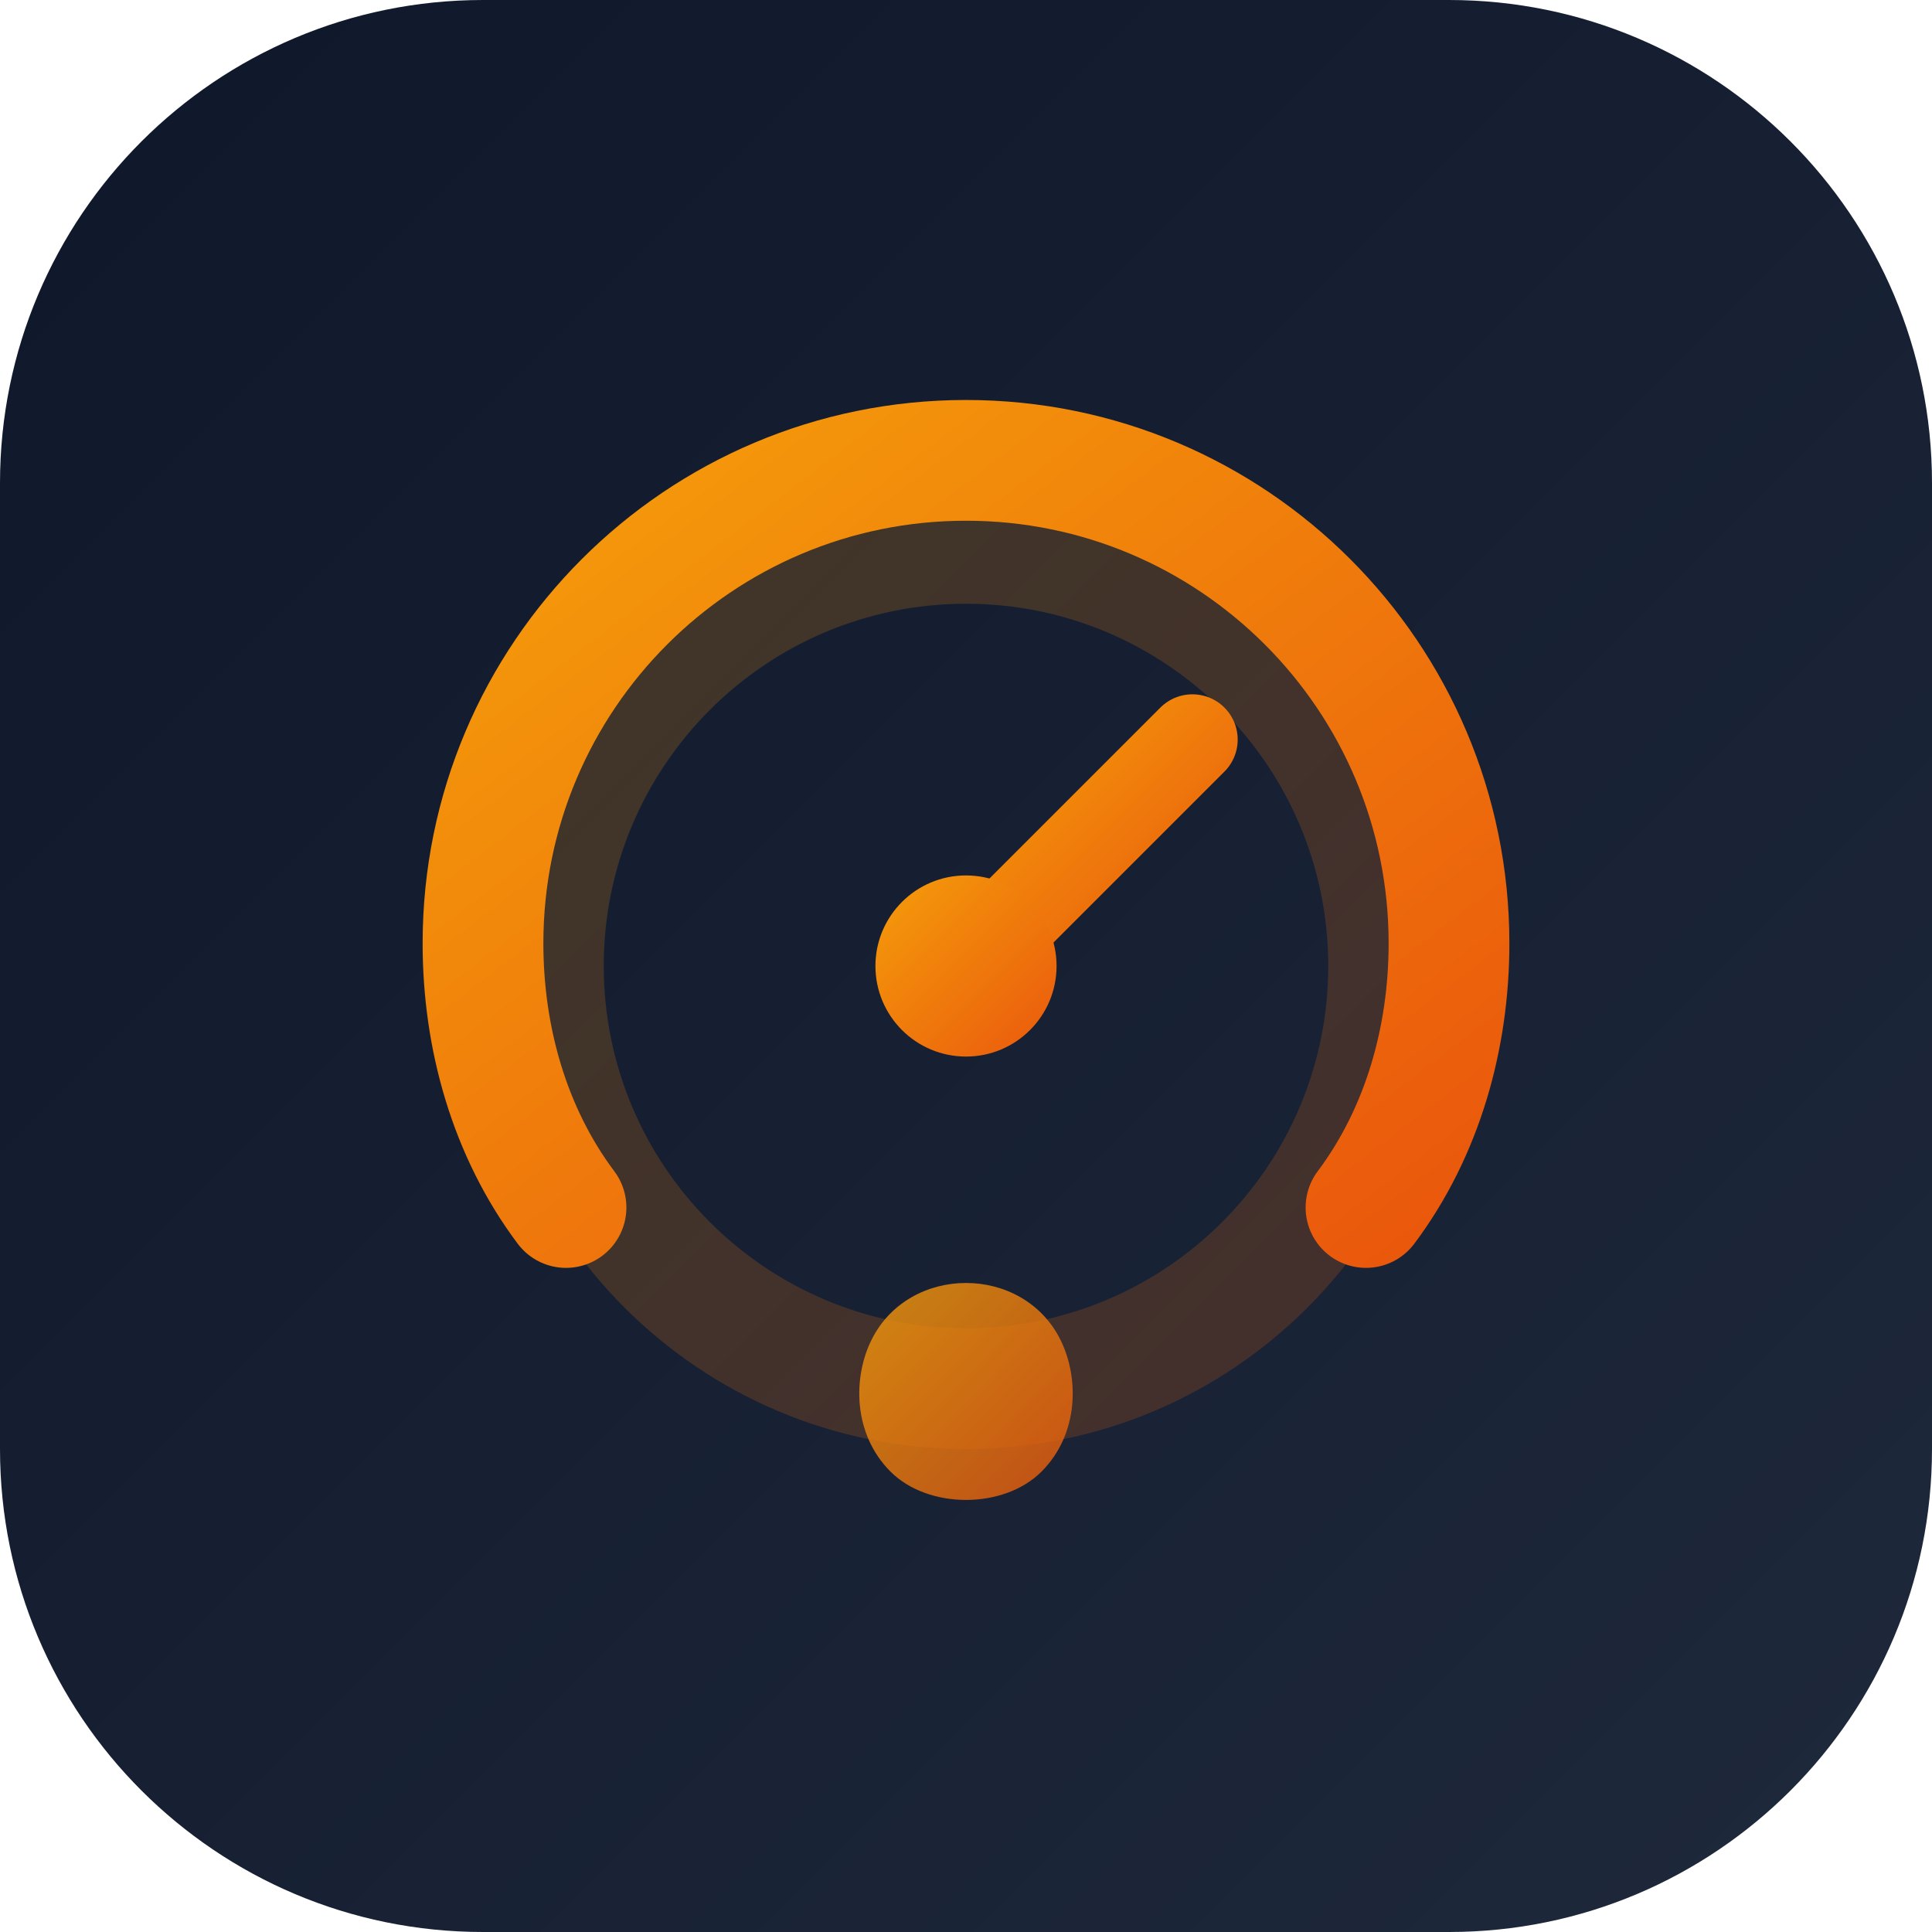
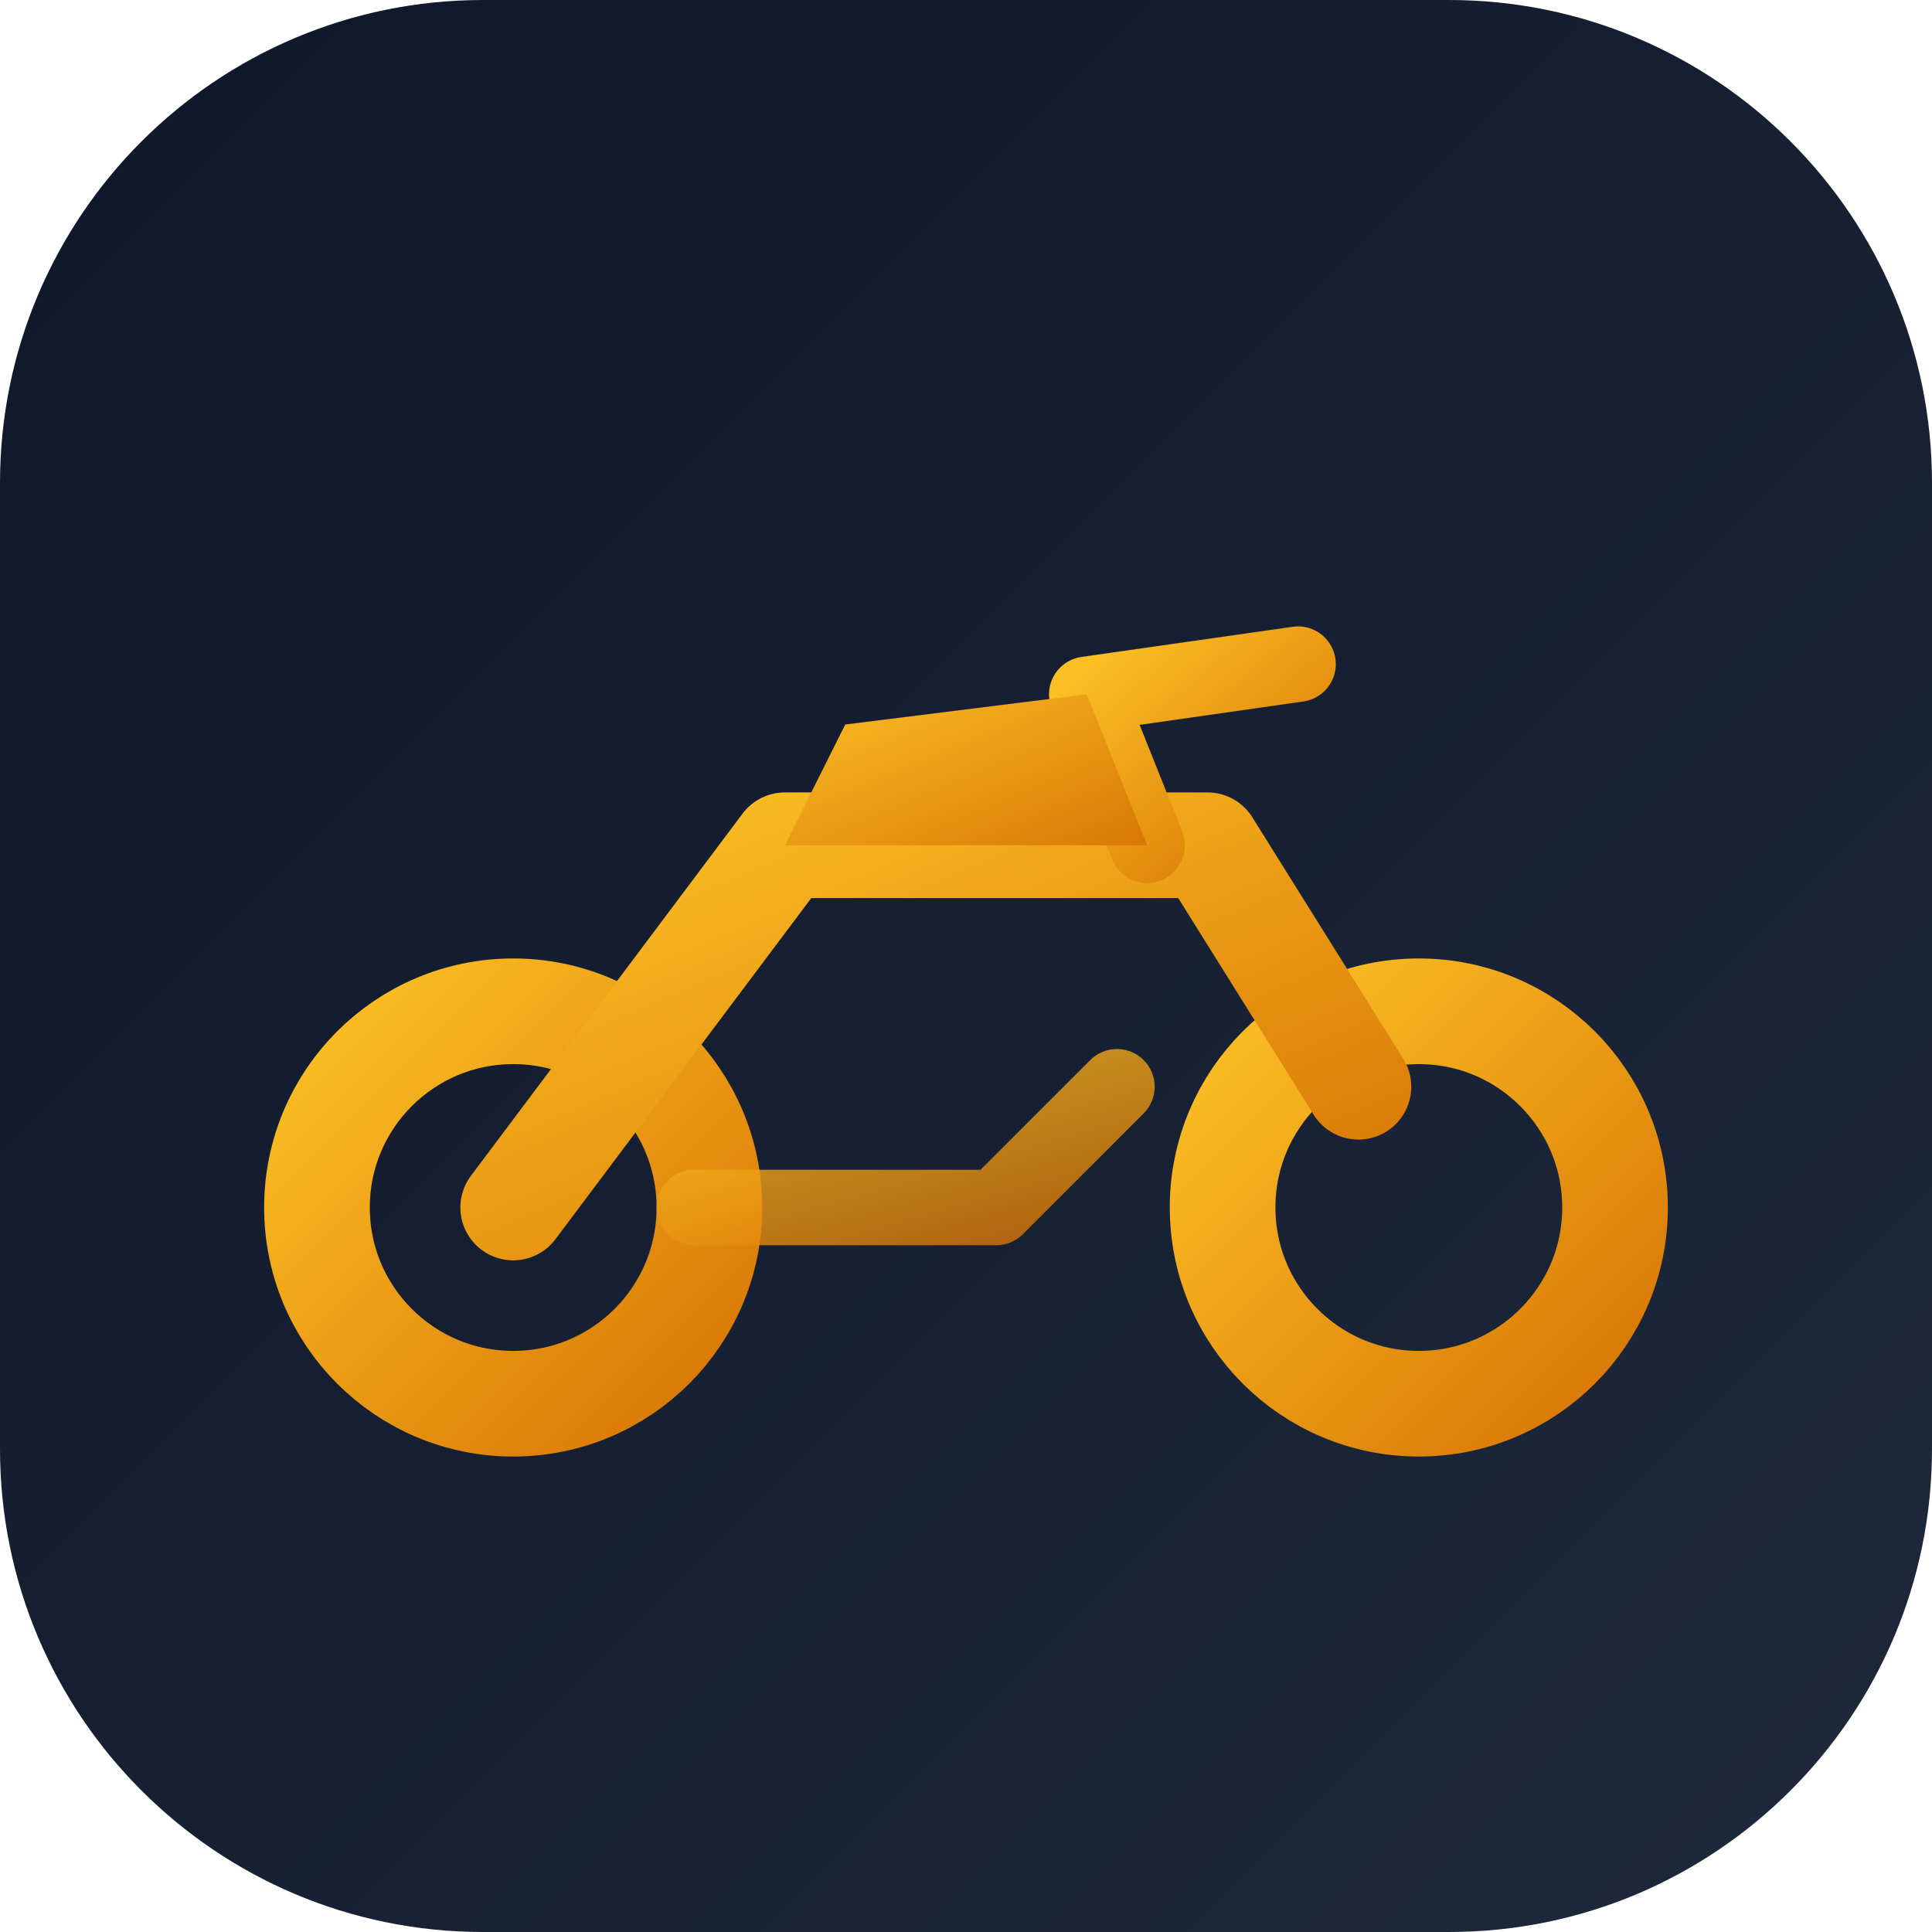
<svg xmlns="http://www.w3.org/2000/svg" viewBox="0 0 512 512">
  <defs>
-     <linearGradient id="bg-gradient" x1="0%" y1="0%" x2="100%" y2="100%">
+     <linearGradient id="bg" x1="0%" y1="0%" x2="100%" y2="100%">
      <stop offset="0%" style="stop-color:#0f172a;stop-opacity:1" />
      <stop offset="100%" style="stop-color:#1e293b;stop-opacity:1" />
    </linearGradient>
-     <linearGradient id="icon-gradient" x1="0%" y1="0%" x2="100%" y2="100%">
-       <stop offset="0%" style="stop-color:#f59e0b;stop-opacity:1" />
-       <stop offset="100%" style="stop-color:#ea580c;stop-opacity:1" />
+     <linearGradient id="bike" x1="0%" y1="0%" x2="100%" y2="100%">
+       <stop offset="0%" style="stop-color:#fbbf24;stop-opacity:1" />
+       <stop offset="100%" style="stop-color:#d97706;stop-opacity:1" />
    </linearGradient>
  </defs>
-   <rect width="512" height="512" rx="128" fill="url(#bg-gradient)" />
-   <path d="M256 128c-70.7 0-128 57.3-128 128 0 70.7 57.3 128 128 128s128-57.3 128-128c0-70.7-57.3-128-128-128zm0 224c-53 0-96-43-96-96s43-96 96-96 96 43 96 96-43 96-96 96z" fill="url(#icon-gradient)" opacity="0.2" />
-   <path d="M150 320c-15-20-22-45-22-70 0-70.7 57.3-128 128-128 70.7 0 128 57.3 128 128 0 25-7 50-22 70" stroke="url(#icon-gradient)" stroke-width="32" stroke-linecap="round" fill="none" />
-   <path d="M256 256l60-60" stroke="url(#icon-gradient)" stroke-width="24" stroke-linecap="round" />
-   <circle cx="256" cy="256" r="24" fill="url(#icon-gradient)" />
-   <path d="M256 340c-10 0-20 5-25 15-5 10-5 25 5 35 10 10 30 10 40 0 10-10 10-25 5-35-5-10-15-15-25-15z" fill="url(#icon-gradient)" opacity="0.8" />
+   <rect width="512" height="512" rx="128" fill="url(#bg)" />
+   <g transform="translate(56, 80) scale(0.8)">
+     <circle cx="100" cy="300" r="65" fill="none" stroke="url(#bike)" stroke-width="35" />
+     <circle cx="400" cy="300" r="65" fill="none" stroke="url(#bike)" stroke-width="35" />
+     <path d="M100 300 L190 180 L330 180 L380 260" fill="none" stroke="url(#bike)" stroke-width="35" stroke-linecap="round" stroke-linejoin="round" />
+     <path d="M310 180 L290 130 L360 120" fill="none" stroke="url(#bike)" stroke-width="25" stroke-linecap="round" stroke-linejoin="round" />
+     <path d="M190 180 L310 180 L290 130 L210 140 Z" fill="url(#bike)" />
+     <path d="M160 300 L260 300 L300 260" fill="none" stroke="url(#bike)" stroke-width="25" stroke-linecap="round" stroke-linejoin="round" opacity="0.8" />
+   </g>
</svg>
